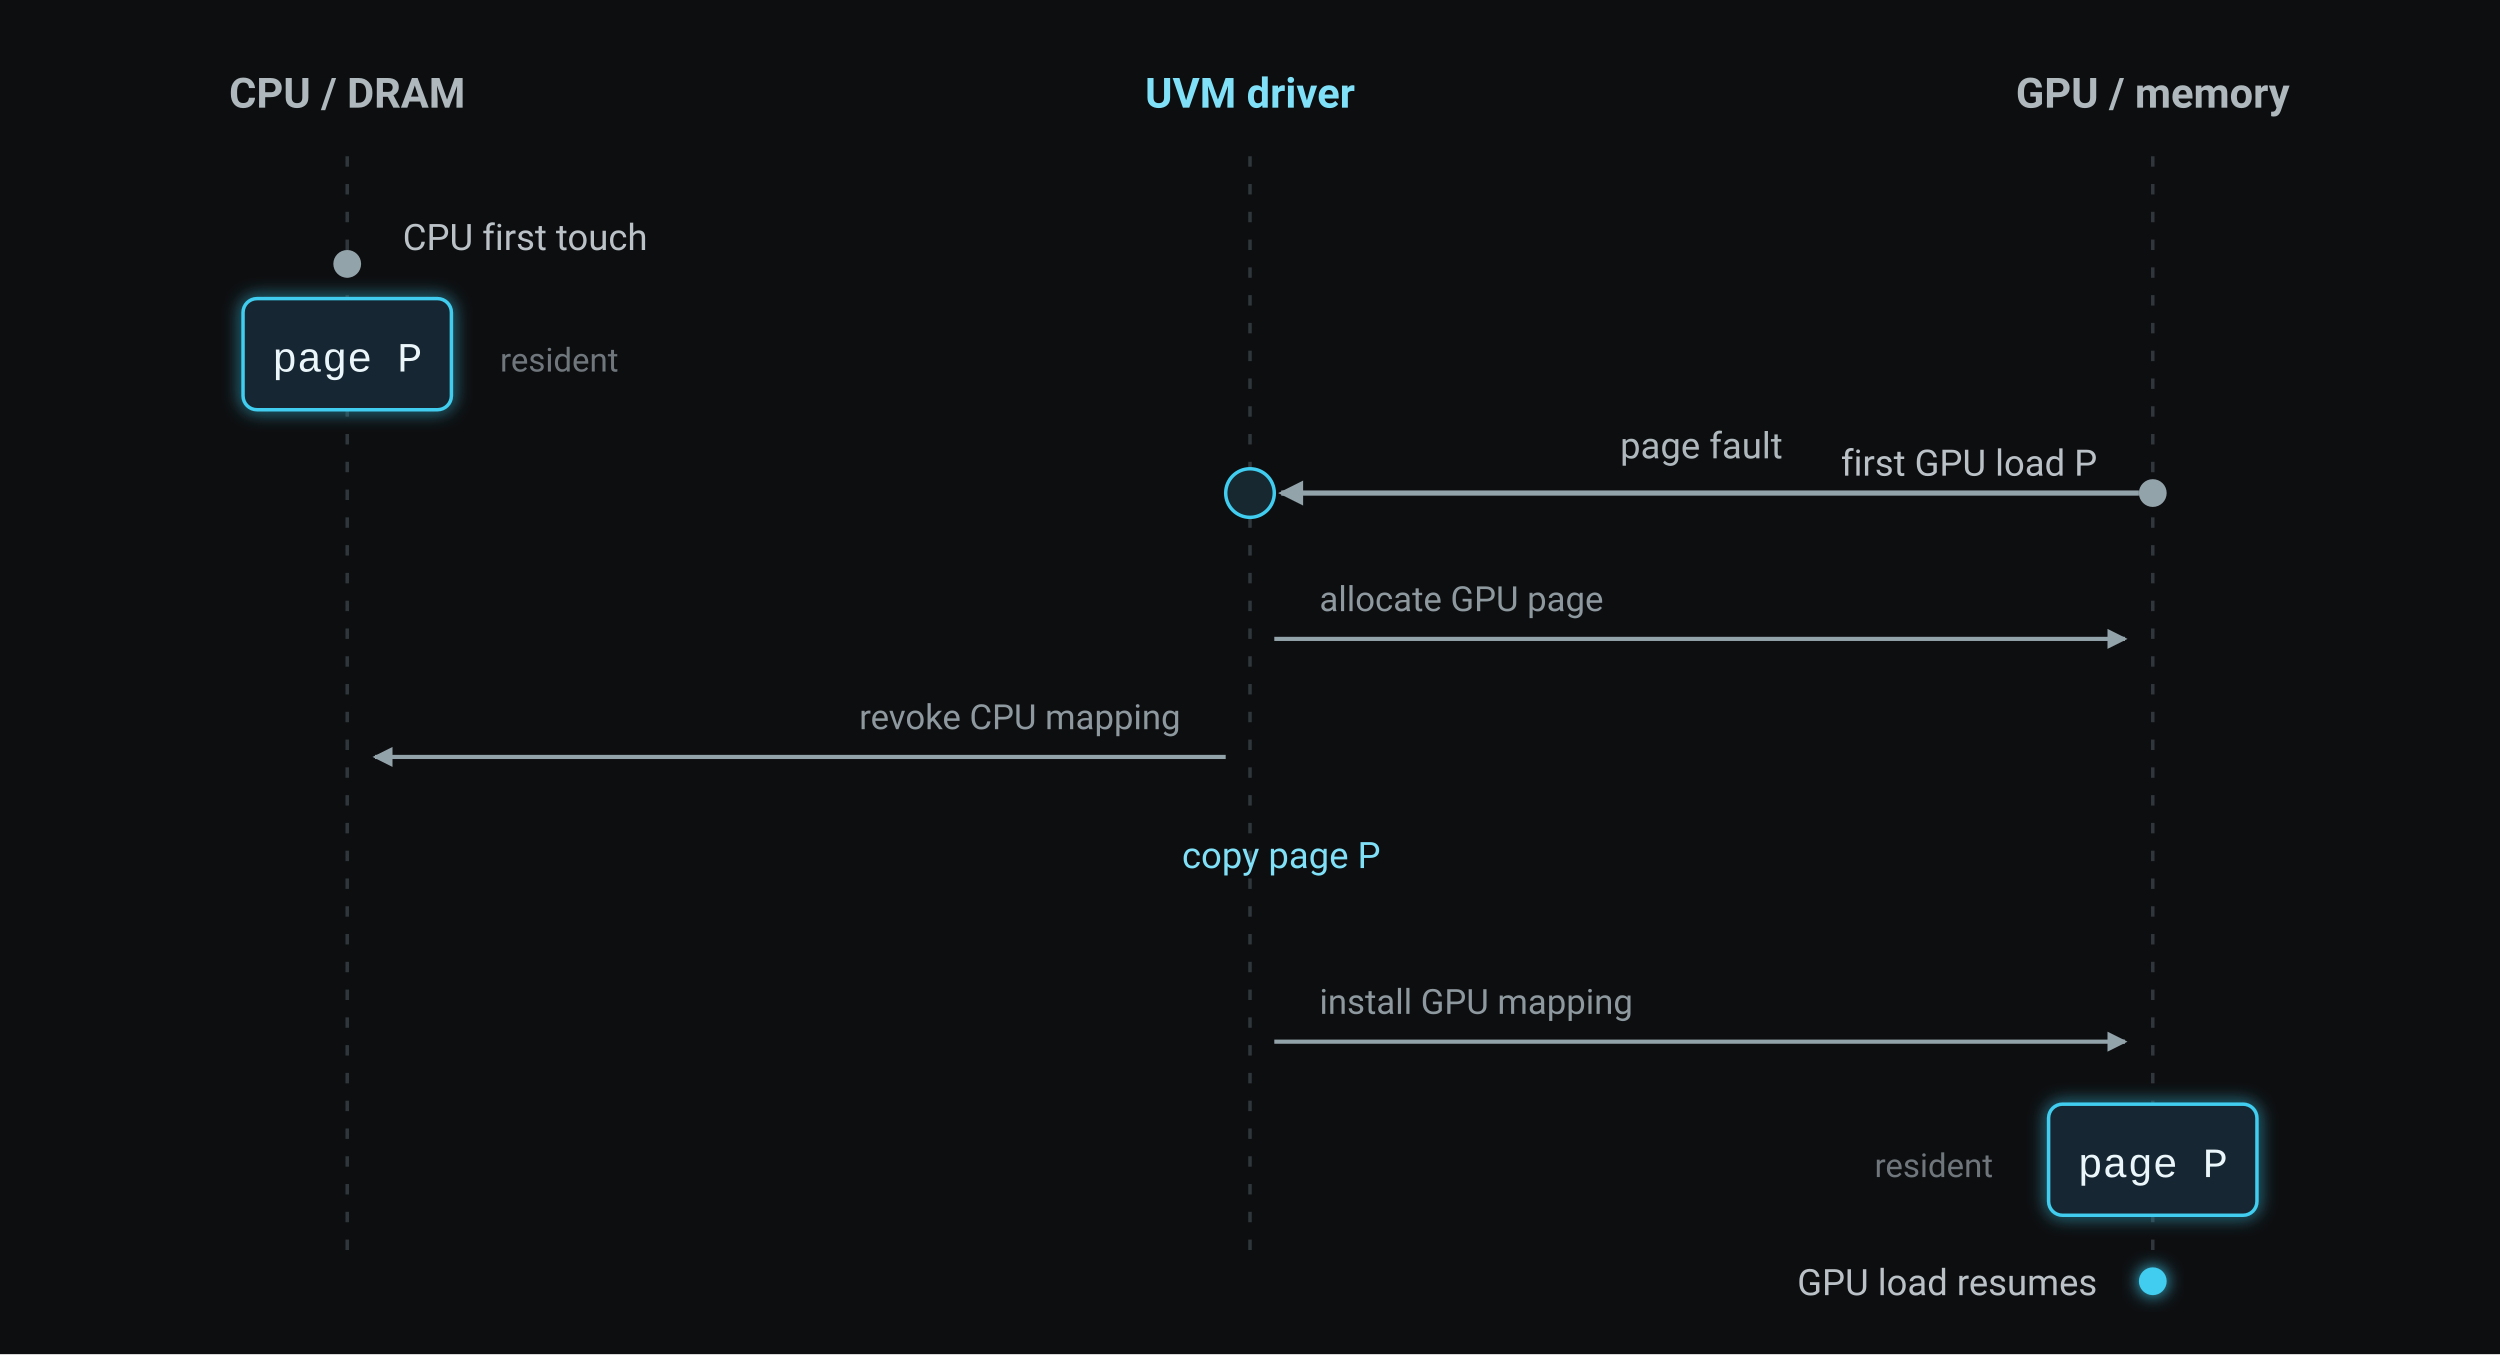
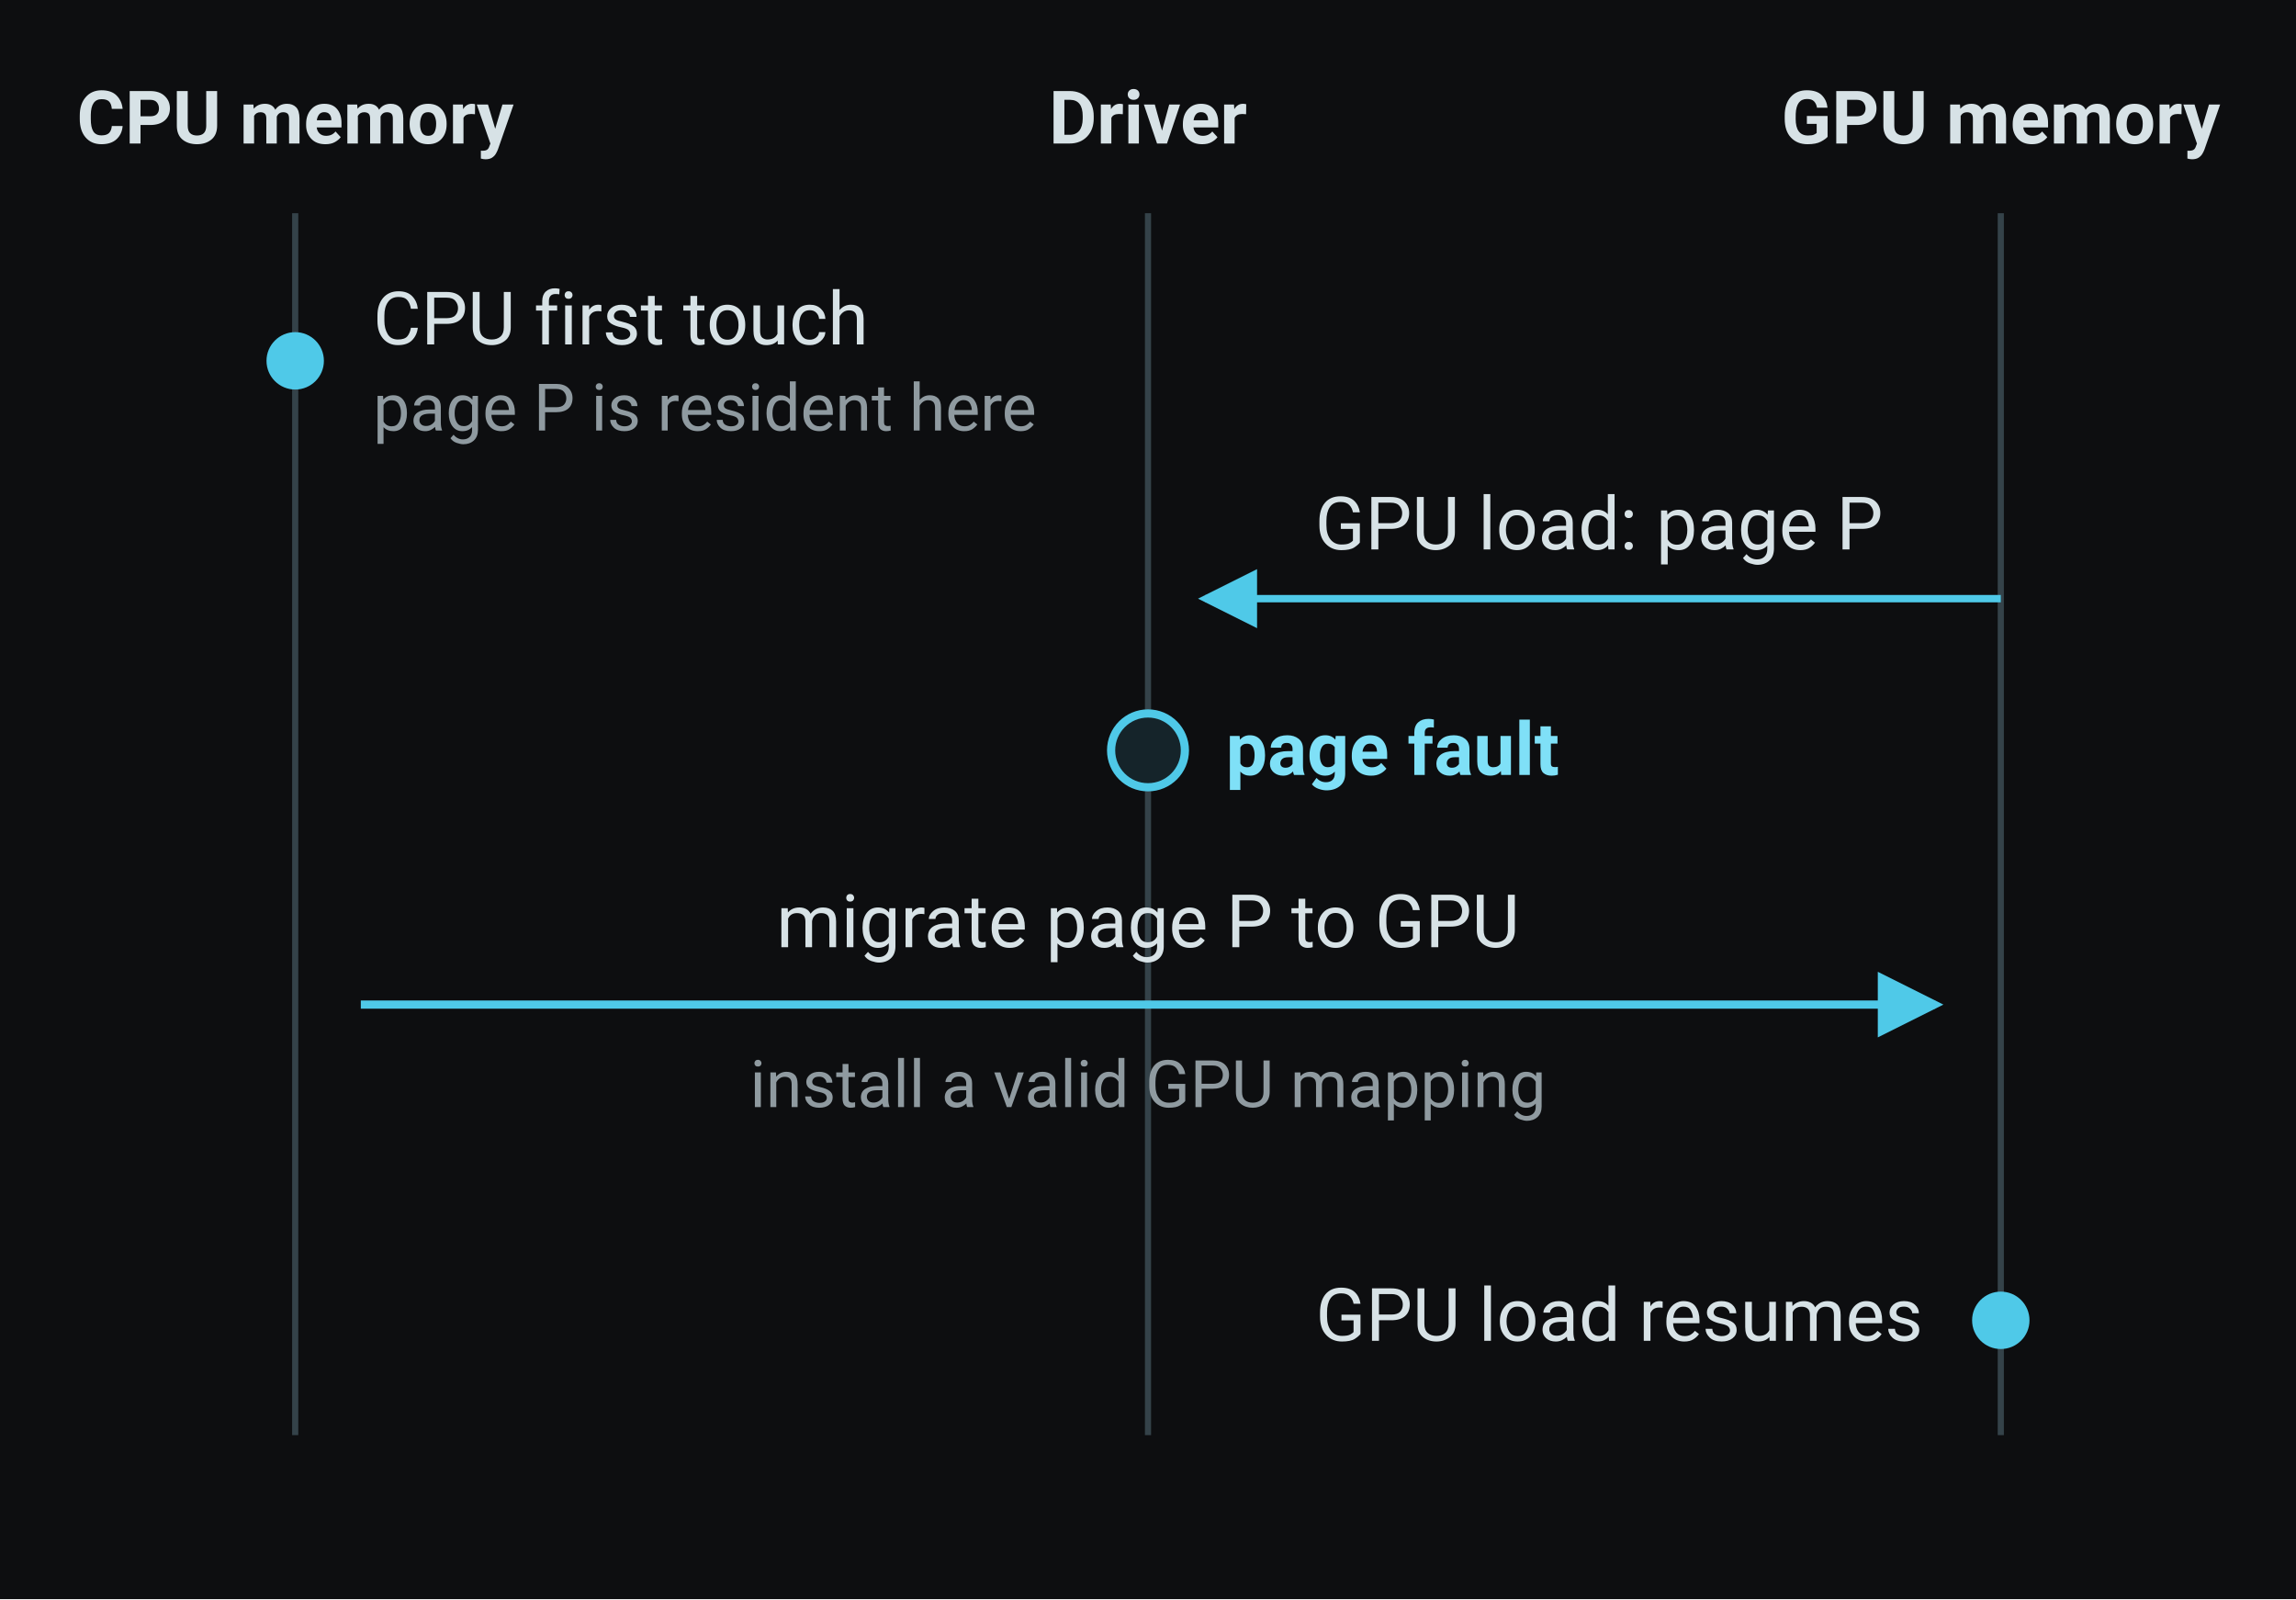
- <svg xmlns="http://www.w3.org/2000/svg" width="720" height="390" viewBox="0 0 720 390" role="img">
+ <svg xmlns="http://www.w3.org/2000/svg" width="560" height="390" viewBox="0 0 560 390" role="img">
  <style>
-     text{font-family:'Roboto','Noto Sans KR',-apple-system,BlinkMacSystemFont,sans-serif}
-     .mono{font-family:'SFMono-Regular',Consolas,'Liberation Mono',monospace}
+     text { font-family: 'Roboto', 'Noto Sans KR', -apple-system, BlinkMacSystemFont, sans-serif; }
+     .actor { fill: #d7e2e6; font-size: 18px; font-weight: 700; }
+     .event { fill: #d7e2e6; font-size: 18px; }
+     .note { fill: #8f9aa0; font-size: 16px; }
+     .accent { fill: #7fe0f7; font-size: 18px; font-weight: 700; }
  </style>
  <defs>
-     <filter id="page-glow" x="-60%" y="-60%" width="220%" height="220%">
-       <feGaussianBlur stdDeviation="2.5" result="blur" />
-       <feMerge>
-         <feMergeNode in="blur" />
-         <feMergeNode in="SourceGraphic" />
-       </feMerge>
-     </filter>
-     <linearGradient id="copy-line" x1="0" y1="0" x2="1" y2="0">
-       <stop offset="0" stop-color="#1c6f88" stop-opacity=".5" />
-       <stop offset="1" stop-color="#40cdef" stop-opacity="1" />
-     </linearGradient>
-     <marker id="seq-steel" viewBox="0 0 10 10" refX="8" refY="5" markerWidth="6" markerHeight="6" orient="auto">
-       <path d="M1 1L9 5L1 9Z" fill="#93a3aa" />
-     </marker>
-     <marker id="seq-cyan" viewBox="0 0 10 10" refX="8" refY="5" markerWidth="6" markerHeight="6" orient="auto">
-       <path d="M1 1L9 5L1 9Z" fill="#40cdef" />
+     <marker id="arrow" markerWidth="8" markerHeight="8" refX="7" refY="4" orient="auto">
+       <path d="M0,0 L8,4 L0,8 Z" fill="#4fc9e8" />
    </marker>
  </defs>
-   <rect width="720" height="390" fill="#0d0e10" />
-   <g font-size="12" font-weight="650" text-anchor="middle">
-     <text x="100" y="31" fill="#aeb8bd">CPU / DRAM</text>
-     <text x="360" y="31" fill="#7fe0f7">UVM driver</text>
-     <text x="620" y="31" fill="#aeb8bd">GPU / memory</text>
-   </g>
-   <g stroke="#30373c" stroke-width="1" stroke-dasharray="3 5">
-     <line x1="100" y1="45" x2="100" y2="365" />
-     <line x1="360" y1="45" x2="360" y2="365" />
-     <line x1="620" y1="45" x2="620" y2="365" />
-   </g>
-   <circle cx="100" cy="76" r="4" fill="#93a3aa" />
-   <text x="116" y="72" fill="#bbc2c7" font-size="10.5">CPU first touch</text>
-   <rect x="70" y="86" width="60" height="32" rx="4" fill="#172830" stroke="#40cdef" filter="url(#page-glow)" />
-   <text x="100" y="107" fill="#eaf6fa" font-size="12" text-anchor="middle" class="mono">page P</text>
-   <text x="144" y="107" fill="#6f767c" font-size="9.5">resident</text>
-   <circle cx="620" cy="142" r="4" fill="#93a3aa" />
-   <text x="604" y="137" fill="#bbc2c7" font-size="10.5" text-anchor="end">first GPU load P</text>
-   <line x1="616" y1="142" x2="369" y2="142" stroke="#93a3aa" stroke-width="1.5" marker-end="url(#seq-steel)" />
-   <text x="490" y="132" fill="#aeb8bd" font-size="10.5" text-anchor="middle">page fault</text>
-   <circle cx="360" cy="142" r="7" fill="#172830" stroke="#40cdef" />
-   <line x1="367" y1="184" x2="612" y2="184" stroke="#93a3aa" stroke-width="1.2" marker-end="url(#seq-steel)" />
-   <text x="380" y="176" fill="#8e999f" font-size="10">allocate GPU page</text>
-   <line x1="353" y1="218" x2="108" y2="218" stroke="#93a3aa" stroke-width="1.2" marker-end="url(#seq-steel)" />
-   <text x="340" y="210" fill="#8e999f" font-size="10" text-anchor="end">revoke CPU mapping</text>
-   <line x1="130" y1="260" x2="608" y2="260" stroke="url(#copy-line)" stroke-width="2.4" marker-end="url(#seq-cyan)" filter="url(#page-glow)" />
-   <text x="369" y="250" fill="#7fe0f7" font-size="10.5" text-anchor="middle">copy page P</text>
-   <line x1="367" y1="300" x2="612" y2="300" stroke="#93a3aa" stroke-width="1.2" marker-end="url(#seq-steel)" />
-   <text x="380" y="292" fill="#8e999f" font-size="10">install GPU mapping</text>
-   <rect x="590" y="318" width="60" height="32" rx="4" fill="#172830" stroke="#40cdef" filter="url(#page-glow)" />
-   <text x="620" y="339" fill="#eaf6fa" font-size="12" text-anchor="middle" class="mono">page P</text>
-   <text x="574" y="339" fill="#6f767c" font-size="9.5" text-anchor="end">resident</text>
-   <circle cx="620" cy="369" r="4" fill="#40cdef" filter="url(#page-glow)" />
-   <text x="604" y="373" fill="#bbc2c7" font-size="10.5" text-anchor="end">GPU load resumes</text>
+   <rect width="560" height="390" fill="#0d0e10" />
+   <text x="72" y="35" text-anchor="middle" class="actor">CPU memory</text>
+   <text x="280" y="35" text-anchor="middle" class="actor">Driver</text>
+   <text x="488" y="35" text-anchor="middle" class="actor">GPU memory</text>
+   <line x1="72" y1="52" x2="72" y2="350" stroke="#344249" stroke-width="1.5" />
+   <line x1="280" y1="52" x2="280" y2="350" stroke="#344249" stroke-width="1.5" />
+   <line x1="488" y1="52" x2="488" y2="350" stroke="#344249" stroke-width="1.5" />
+   <circle cx="72" cy="88" r="7" fill="#4fc9e8" />
+   <text x="91" y="84" class="event">CPU first touch</text>
+   <text x="91" y="105" class="note">page P is resident here</text>
+   <line x1="488" y1="146" x2="294" y2="146" stroke="#4fc9e8" stroke-width="1.8" marker-end="url(#arrow)" />
+   <text x="390" y="134" text-anchor="middle" class="event">GPU load: page P</text>
+   <circle cx="280" cy="183" r="9" fill="#15242a" stroke="#4fc9e8" stroke-width="2" />
+   <text x="299" y="189" class="accent">page fault</text>
+   <path d="M88 245 C180 245 366 245 472 245" fill="none" stroke="#4fc9e8" stroke-width="2" marker-end="url(#arrow)" />
+   <text x="280" y="231" text-anchor="middle" class="event">migrate page P to GPU</text>
+   <text x="280" y="270" text-anchor="middle" class="note">install a valid GPU mapping</text>
+   <circle cx="488" cy="322" r="7" fill="#4fc9e8" />
+   <text x="469" y="327" text-anchor="end" class="event">GPU load resumes</text>
</svg>
